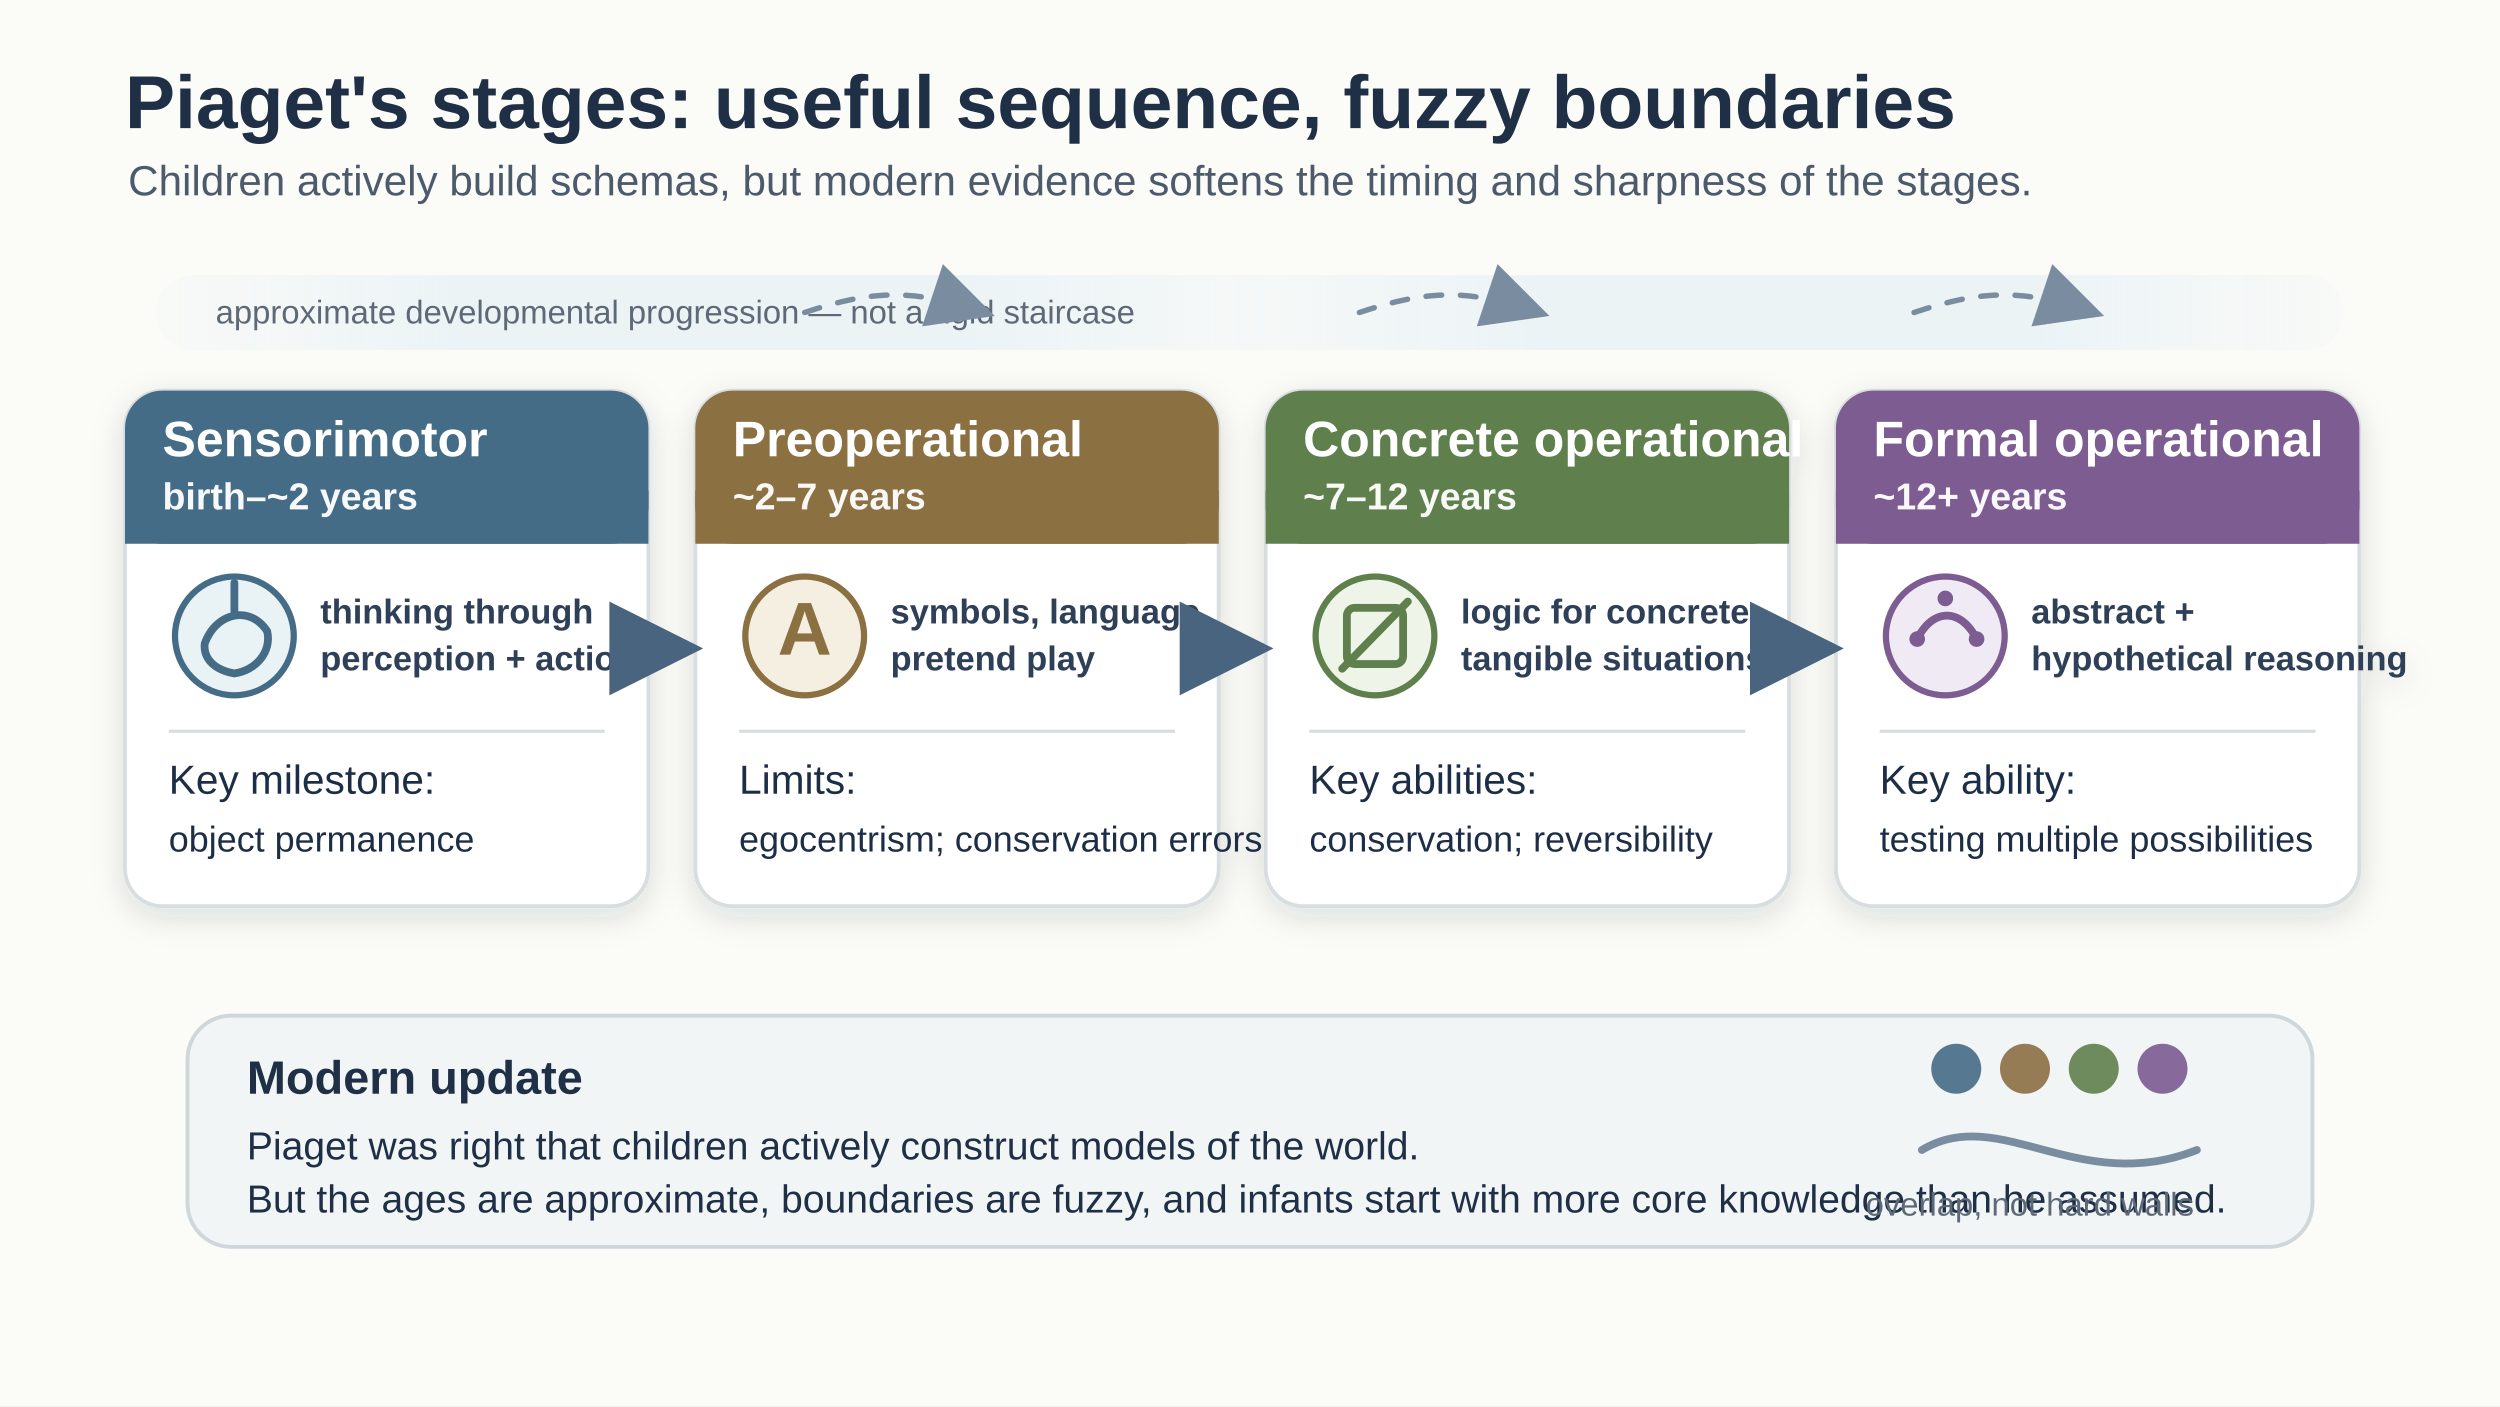
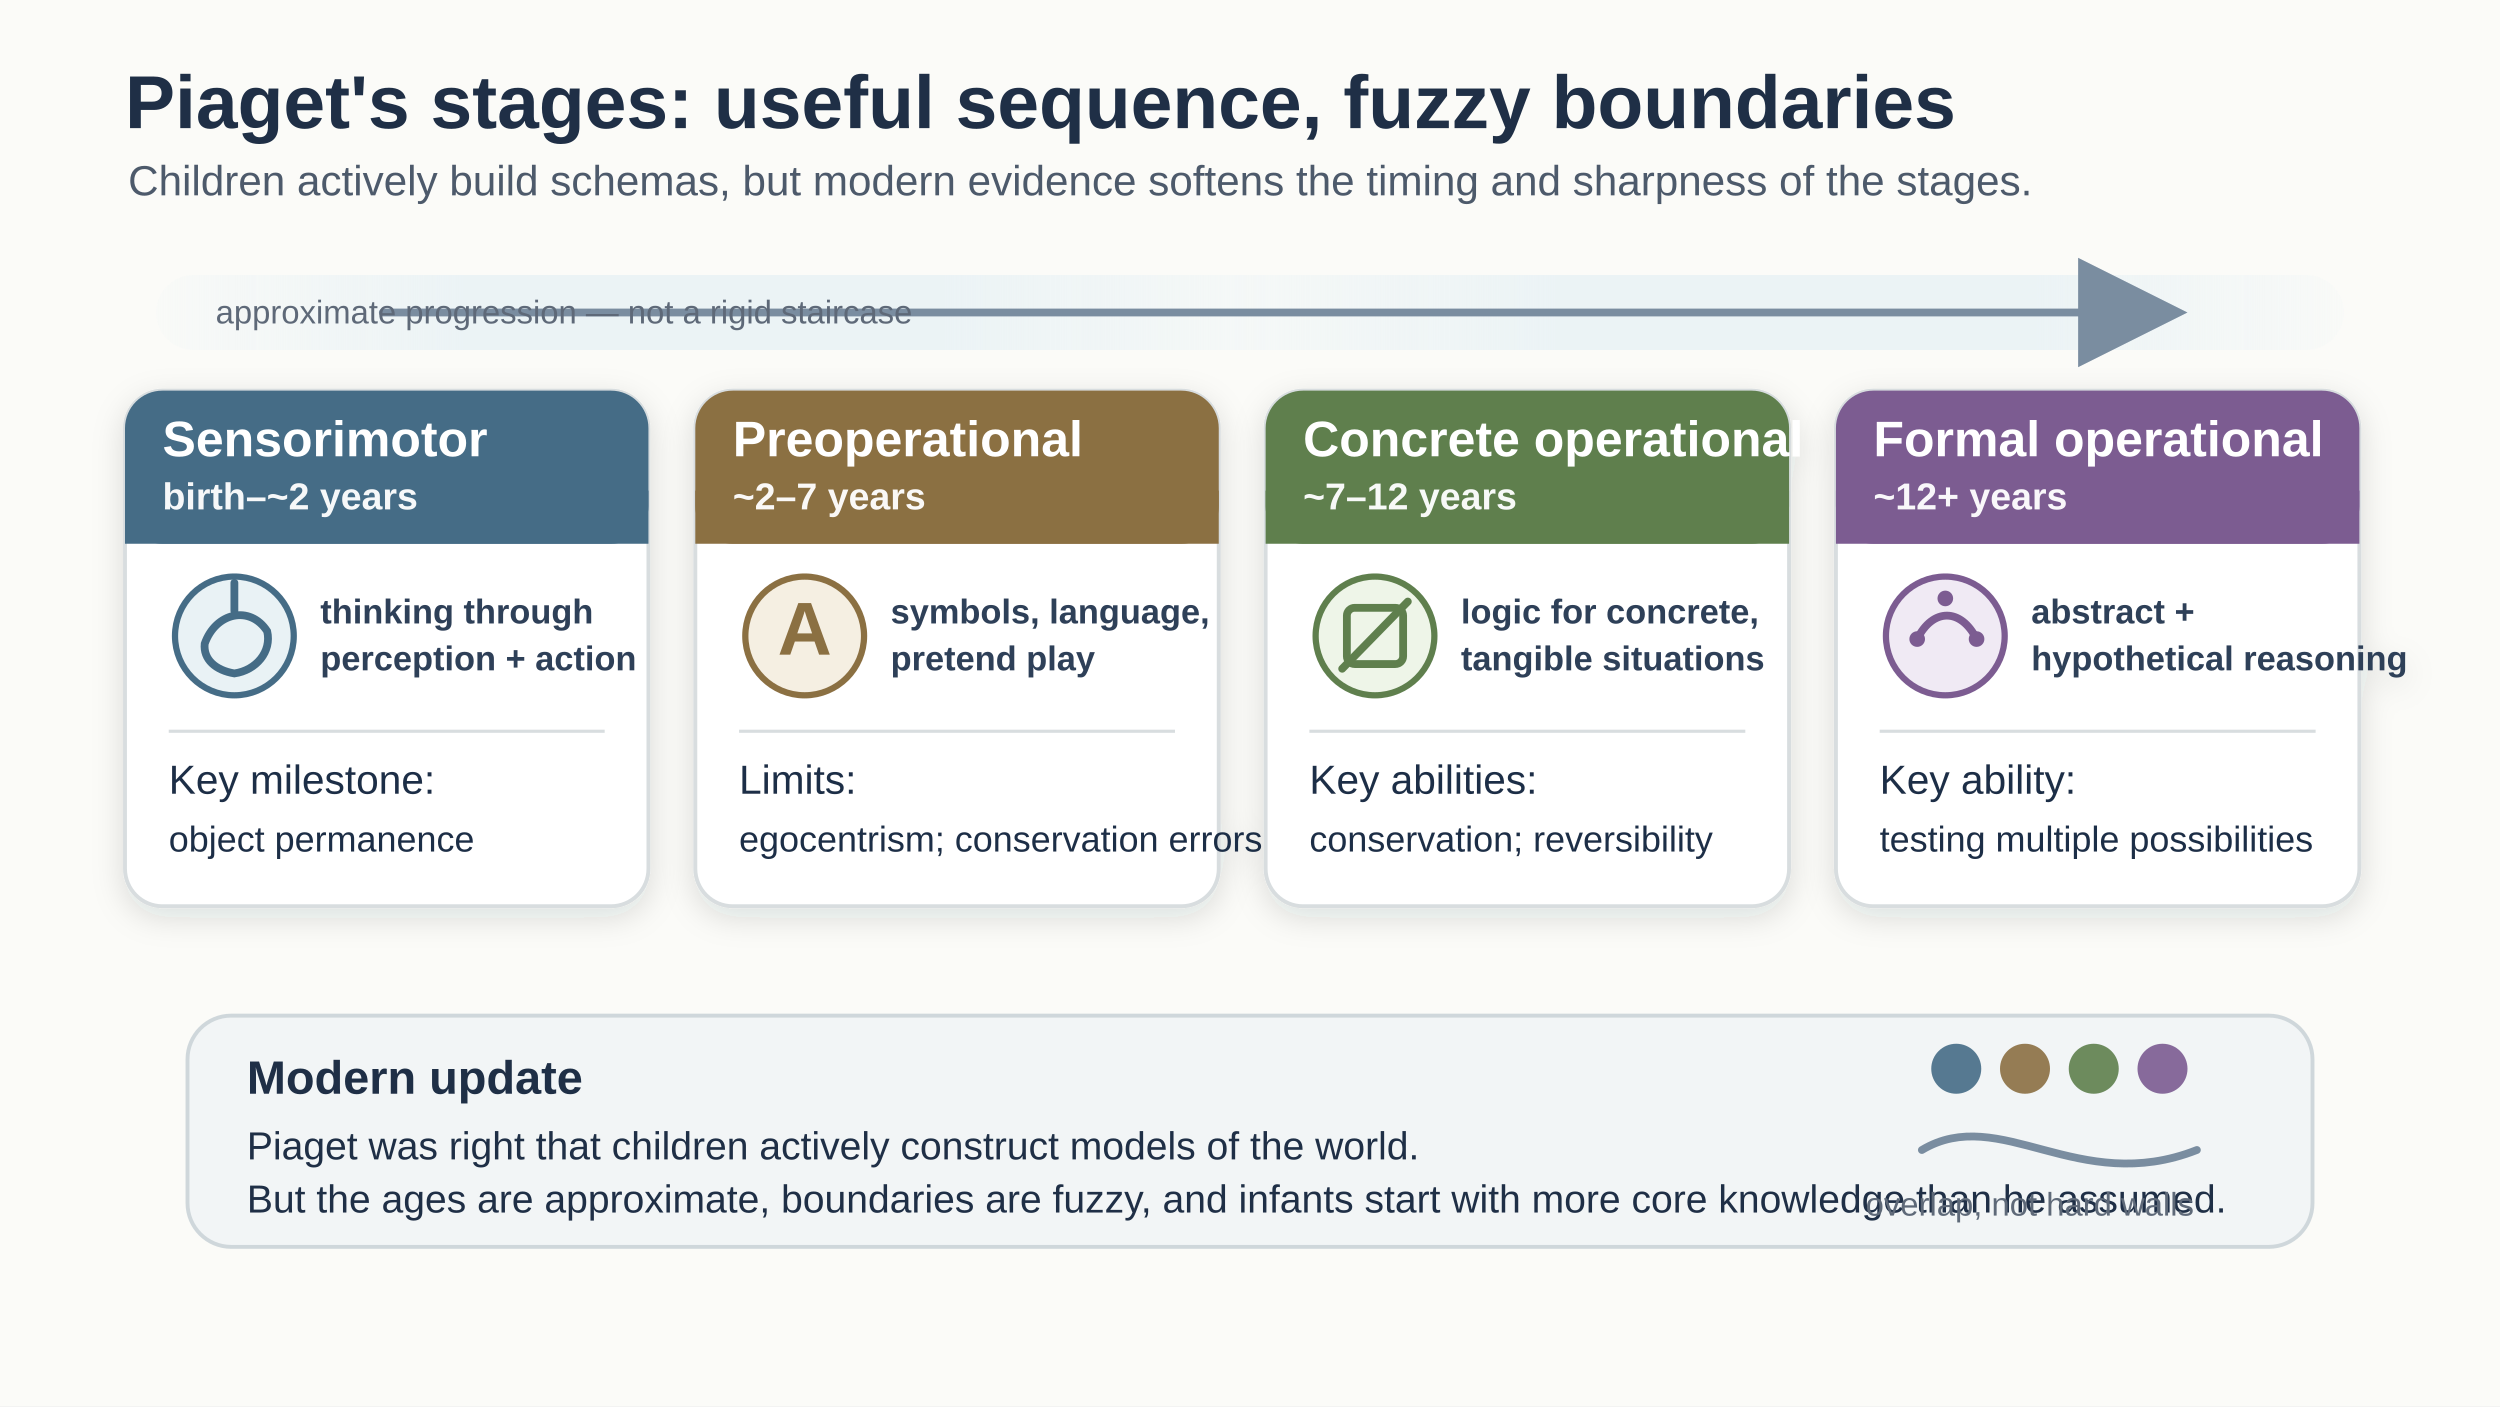
<svg xmlns="http://www.w3.org/2000/svg" viewBox="0 0 1600 900" width="1600" height="900" role="img" aria-labelledby="title desc">
  <defs>
    <style>
      .bg { fill: #fbfbf8; }
      .title { font-family: Arial, Helvetica, sans-serif; font-size: 48px; font-weight: 700; fill: #1f2f46; }
      .subtitle { font-family: Arial, Helvetica, sans-serif; font-size: 27px; fill: #4d5a6b; }
      .stage-title { font-family: Arial, Helvetica, sans-serif; font-size: 32px; font-weight: 700; fill: #ffffff; }
      .age { font-family: Arial, Helvetica, sans-serif; font-size: 24px; font-weight: 700; fill: #ffffff; opacity: 0.95; }
      .body { font-family: Arial, Helvetica, sans-serif; font-size: 26px; fill: #1f2f46; }
      .body-small { font-family: Arial, Helvetica, sans-serif; font-size: 23px; fill: #1f2f46; }
      .label { font-family: Arial, Helvetica, sans-serif; font-size: 22px; font-weight: 700; fill: #2f4058; }
      .caveat-title { font-family: Arial, Helvetica, sans-serif; font-size: 30px; font-weight: 700; fill: #1f2f46; }
      .caveat { font-family: Arial, Helvetica, sans-serif; font-size: 25px; fill: #1f2f46; }
      .note { font-family: Arial, Helvetica, sans-serif; font-size: 21px; fill: #5e6978; }
      .card { fill: #ffffff; stroke: #d8dddf; stroke-width: 2.5; }
      .soft-shadow { filter: drop-shadow(0 6px 10px rgba(35, 45, 60, 0.13)); }
-       .arrow { stroke: #49647e; stroke-width: 5; stroke-linecap: round; fill: none; marker-end: url(#arrowhead); }
-       .soft-arrow { stroke: #7a8da0; stroke-width: 3.5; stroke-linecap: round; fill: none; stroke-dasharray: 10 12; marker-end: url(#arrowhead-soft); }
+       .progress-line { stroke: #7a8da0; stroke-width: 5; stroke-linecap: round; fill: none; marker-end: url(#arrowhead-soft); }
    </style>
-     <marker id="arrowhead" markerWidth="12" markerHeight="12" refX="10" refY="6" orient="auto">
-       <path d="M0,0 L12,6 L0,12 Z" fill="#49647e" />
-     </marker>
-     <marker id="arrowhead-soft" markerWidth="12" markerHeight="12" refX="10" refY="6" orient="auto">
-       <path d="M0,0 L12,6 L0,12 Z" fill="#7a8da0" />
+     <marker id="arrowhead-soft" markerWidth="14" markerHeight="14" refX="12" refY="7" orient="auto">
+       <path d="M0,0 L14,7 L0,14 Z" fill="#7a8da0" />
    </marker>
    <linearGradient id="fuzzyBand" x1="0" x2="1" y1="0" y2="0">
      <stop offset="0%" stop-color="#e9f2f5" stop-opacity="0.15" />
      <stop offset="14%" stop-color="#e9f2f5" stop-opacity="0.85" />
      <stop offset="36%" stop-color="#e9f2f5" stop-opacity="0.85" />
      <stop offset="50%" stop-color="#e9f2f5" stop-opacity="0.35" />
      <stop offset="64%" stop-color="#e9f2f5" stop-opacity="0.85" />
      <stop offset="86%" stop-color="#e9f2f5" stop-opacity="0.85" />
      <stop offset="100%" stop-color="#e9f2f5" stop-opacity="0.15" />
    </linearGradient>
  </defs>
  <rect class="bg" x="0" y="0" width="1600" height="900" />
  <text class="title" x="80" y="82">Piaget's stages: useful sequence, fuzzy boundaries</text>
  <text class="subtitle" x="82" y="125">Children actively build schemas, but modern evidence softens the timing and sharpness of the stages.</text>
  <rect x="100" y="176" width="1400" height="48" rx="24" fill="url(#fuzzyBand)" />
-   <text class="note" x="138" y="207">approximate developmental progression — not a rigid staircase</text>
-   <path class="soft-arrow" d="M 515 200 C 560 185, 585 185, 630 200" />
-   <path class="soft-arrow" d="M 870 200 C 915 185, 940 185, 985 200" />
-   <path class="soft-arrow" d="M 1225 200 C 1270 185, 1295 185, 1340 200" />
+   <path class="progress-line" d="M 245 200 L 1390 200" />
+   <text class="note" x="138" y="207">approximate progression — not a rigid staircase</text>
  <g class="soft-shadow" transform="translate(80,250)">
    <rect class="card" x="0" y="0" width="335" height="330" rx="24" />
    <rect x="0" y="0" width="335" height="98" rx="24" fill="#456c86" />
    <rect x="0" y="64" width="335" height="34" fill="#456c86" />
    <text class="stage-title" x="24" y="42">Sensorimotor</text>
    <text class="age" x="24" y="76">birth–~2 years</text>
    <circle cx="70" cy="157" r="38" fill="#e9f2f5" stroke="#456c86" stroke-width="4" />
    <path d="M51 162 C58 142, 80 137, 91 154 C94 167, 84 179, 70 181 C58 179, 50 172, 51 162Z" fill="none" stroke="#456c86" stroke-width="5" stroke-linecap="round" />
    <path d="M70 123 L70 141" stroke="#456c86" stroke-width="5" stroke-linecap="round" />
    <text class="label" x="125" y="149">thinking through</text>
    <text class="label" x="125" y="179">perception + action</text>
    <line x1="28" y1="218" x2="307" y2="218" stroke="#d8dddf" stroke-width="2" />
    <text class="body" x="28" y="258">Key milestone:</text>
    <text class="body-small" x="28" y="295">object permanence</text>
  </g>
  <g class="soft-shadow" transform="translate(445,250)">
    <rect class="card" x="0" y="0" width="335" height="330" rx="24" />
    <rect x="0" y="0" width="335" height="98" rx="24" fill="#8b6f42" />
    <rect x="0" y="64" width="335" height="34" fill="#8b6f42" />
    <text class="stage-title" x="24" y="42">Preoperational</text>
    <text class="age" x="24" y="76">~2–7 years</text>
    <circle cx="70" cy="157" r="38" fill="#f5efe2" stroke="#8b6f42" stroke-width="4" />
    <text x="70" y="169" text-anchor="middle" font-family="Arial, Helvetica, sans-serif" font-size="48" font-weight="700" fill="#8b6f42">A</text>
    <text class="label" x="125" y="149">symbols, language,</text>
    <text class="label" x="125" y="179">pretend play</text>
    <line x1="28" y1="218" x2="307" y2="218" stroke="#d8dddf" stroke-width="2" />
    <text class="body" x="28" y="258">Limits:</text>
    <text class="body-small" x="28" y="295">egocentrism; conservation errors</text>
  </g>
  <g class="soft-shadow" transform="translate(810,250)">
    <rect class="card" x="0" y="0" width="335" height="330" rx="24" />
    <rect x="0" y="0" width="335" height="98" rx="24" fill="#5e7f4d" />
    <rect x="0" y="64" width="335" height="34" fill="#5e7f4d" />
    <text class="stage-title" x="24" y="42">Concrete operational</text>
    <text class="age" x="24" y="76">~7–12 years</text>
    <circle cx="70" cy="157" r="38" fill="#eef5e8" stroke="#5e7f4d" stroke-width="4" />
    <rect x="52" y="139" width="36" height="36" rx="5" fill="none" stroke="#5e7f4d" stroke-width="5" />
    <path d="M49 178 L91 135" stroke="#5e7f4d" stroke-width="5" stroke-linecap="round" />
    <text class="label" x="125" y="149">logic for concrete,</text>
    <text class="label" x="125" y="179">tangible situations</text>
    <line x1="28" y1="218" x2="307" y2="218" stroke="#d8dddf" stroke-width="2" />
    <text class="body" x="28" y="258">Key abilities:</text>
    <text class="body-small" x="28" y="295">conservation; reversibility</text>
  </g>
  <g class="soft-shadow" transform="translate(1175,250)">
    <rect class="card" x="0" y="0" width="335" height="330" rx="24" />
    <rect x="0" y="0" width="335" height="98" rx="24" fill="#7b5b91" />
    <rect x="0" y="64" width="335" height="34" fill="#7b5b91" />
    <text class="stage-title" x="24" y="42">Formal operational</text>
    <text class="age" x="24" y="76">~12+ years</text>
    <circle cx="70" cy="157" r="38" fill="#f0eaf4" stroke="#7b5b91" stroke-width="4" />
    <path d="M52 159 C62 139, 80 139, 90 159" fill="none" stroke="#7b5b91" stroke-width="5" stroke-linecap="round" />
    <circle cx="52" cy="159" r="5" fill="#7b5b91" />
    <circle cx="70" cy="133" r="5" fill="#7b5b91" />
    <circle cx="90" cy="159" r="5" fill="#7b5b91" />
    <text class="label" x="125" y="149">abstract +</text>
    <text class="label" x="125" y="179">hypothetical reasoning</text>
    <line x1="28" y1="218" x2="307" y2="218" stroke="#d8dddf" stroke-width="2" />
    <text class="body" x="28" y="258">Key ability:</text>
    <text class="body-small" x="28" y="295">testing multiple possibilities</text>
  </g>
-   <path class="arrow" d="M 420 415 L 440 415" />
-   <path class="arrow" d="M 785 415 L 805 415" />
-   <path class="arrow" d="M 1150 415 L 1170 415" />
  <g transform="translate(120,650)">
    <rect x="0" y="0" width="1360" height="148" rx="28" fill="#f2f5f6" stroke="#cfd7db" stroke-width="2.5" />
    <text class="caveat-title" x="38" y="50">Modern update</text>
    <text class="caveat" x="38" y="92">Piaget was right that children actively construct models of the world.</text>
    <text class="caveat" x="38" y="126">But the ages are approximate, boundaries are fuzzy, and infants start with more core knowledge than he assumed.</text>
    <g transform="translate(1132,34)">
      <circle cx="0" cy="0" r="16" fill="#456c86" opacity="0.9" />
      <circle cx="44" cy="0" r="16" fill="#8b6f42" opacity="0.9" />
      <circle cx="88" cy="0" r="16" fill="#5e7f4d" opacity="0.9" />
      <circle cx="132" cy="0" r="16" fill="#7b5b91" opacity="0.9" />
      <path d="M-22 52 C28 22, 78 82, 154 52" fill="none" stroke="#7a8da0" stroke-width="5" stroke-linecap="round" />
      <text class="note" x="-58" y="94">overlap, not hard walls</text>
    </g>
  </g>
</svg>
